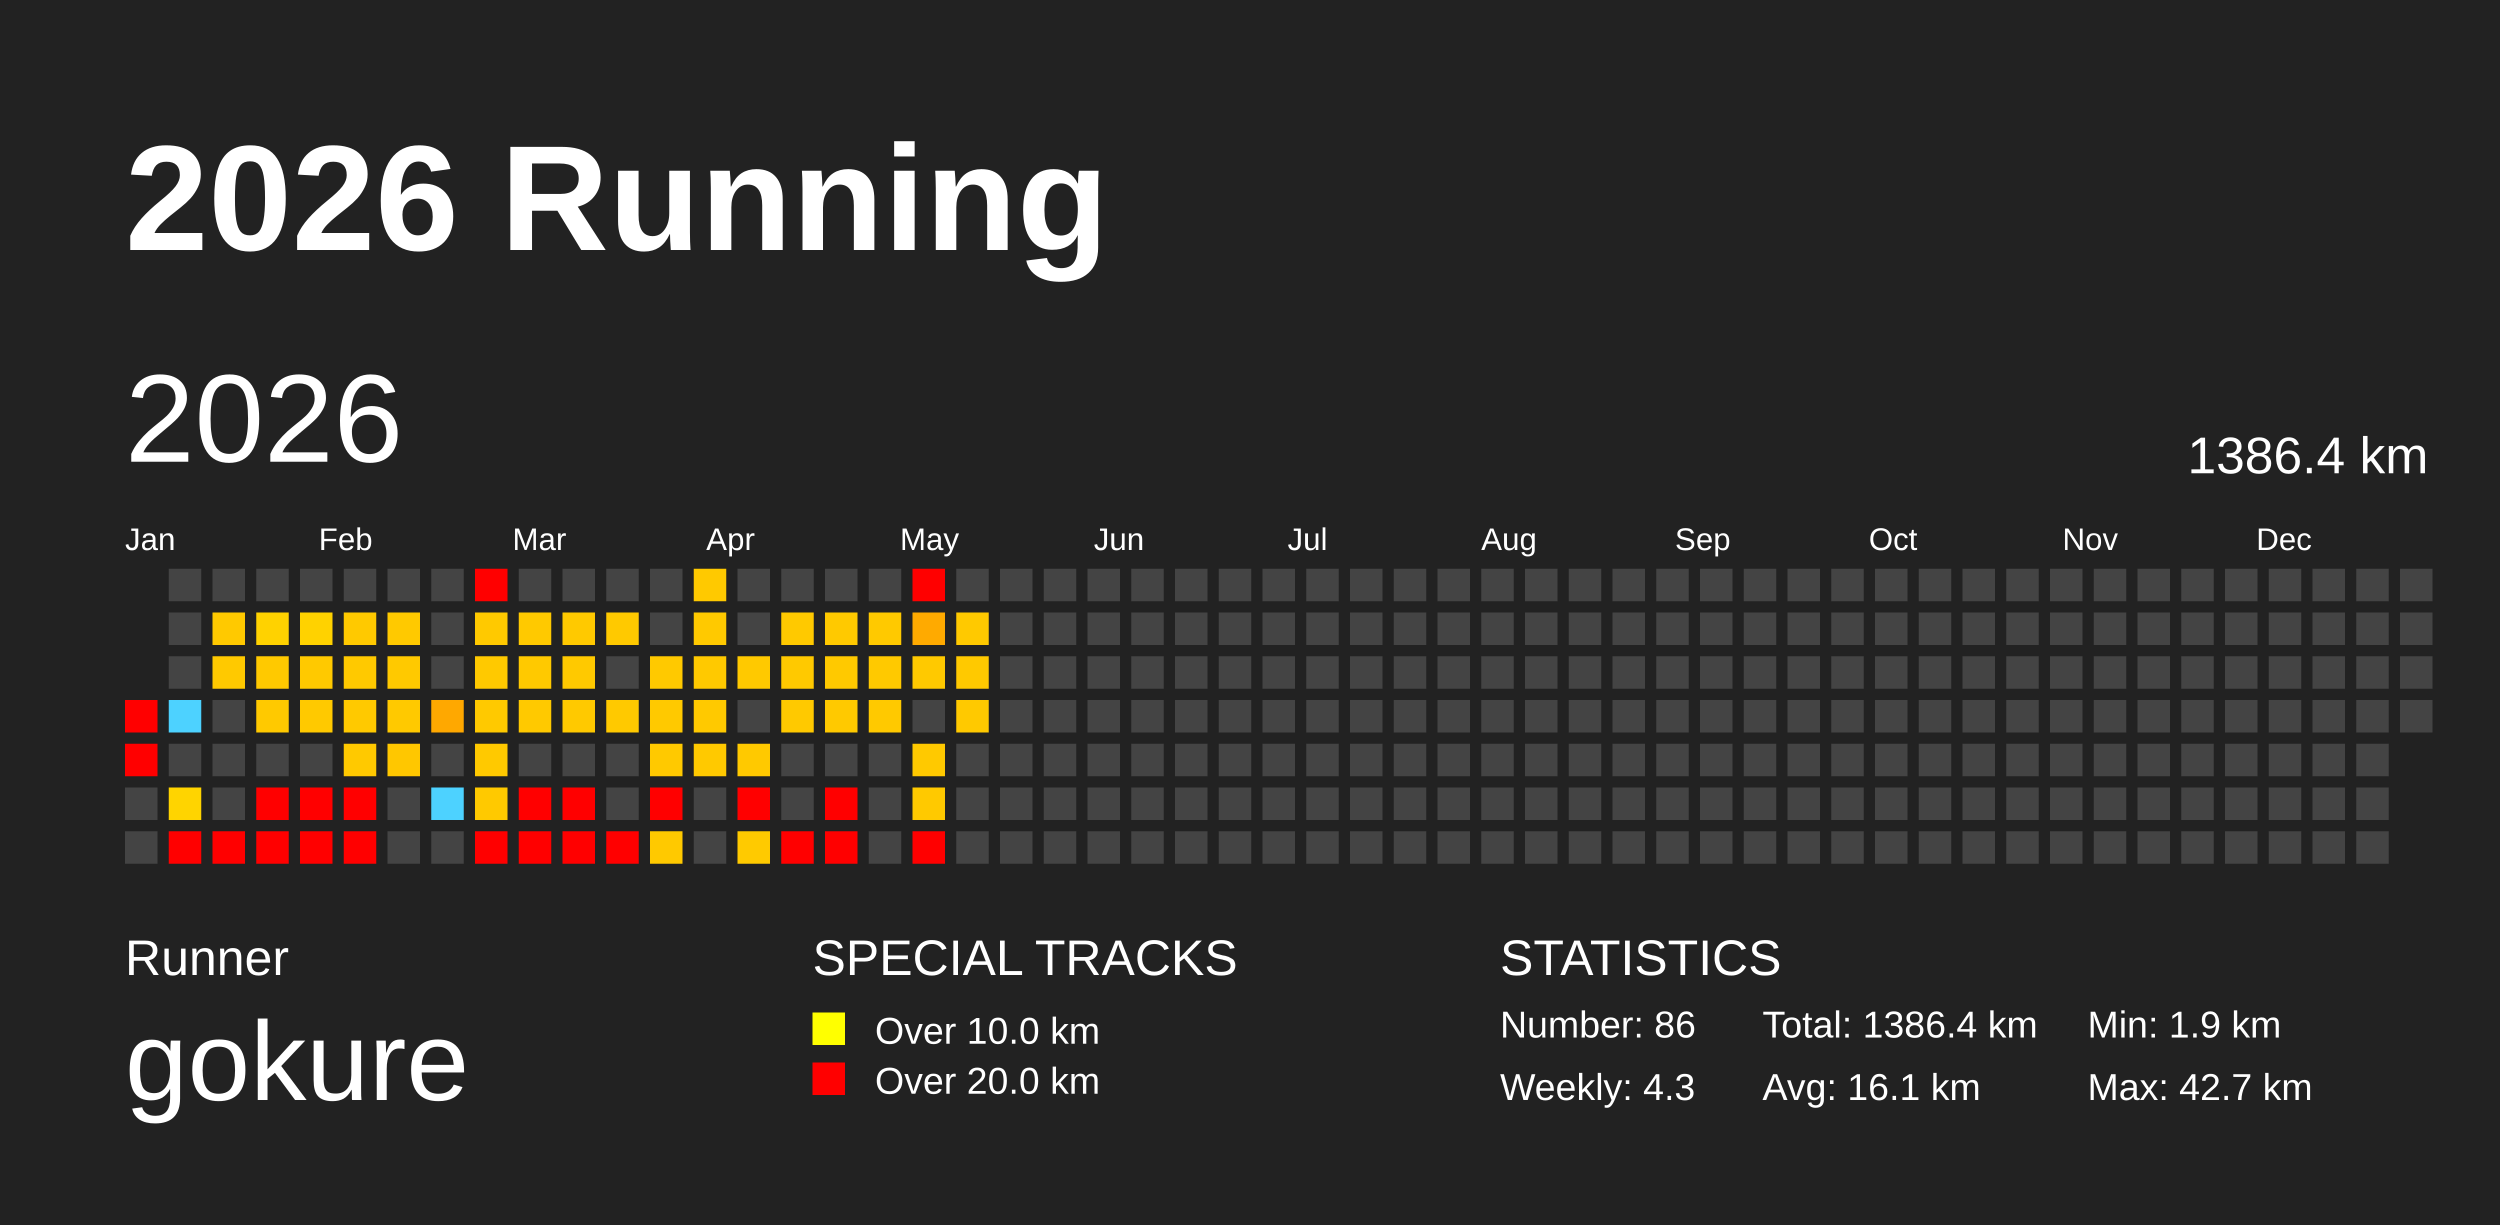
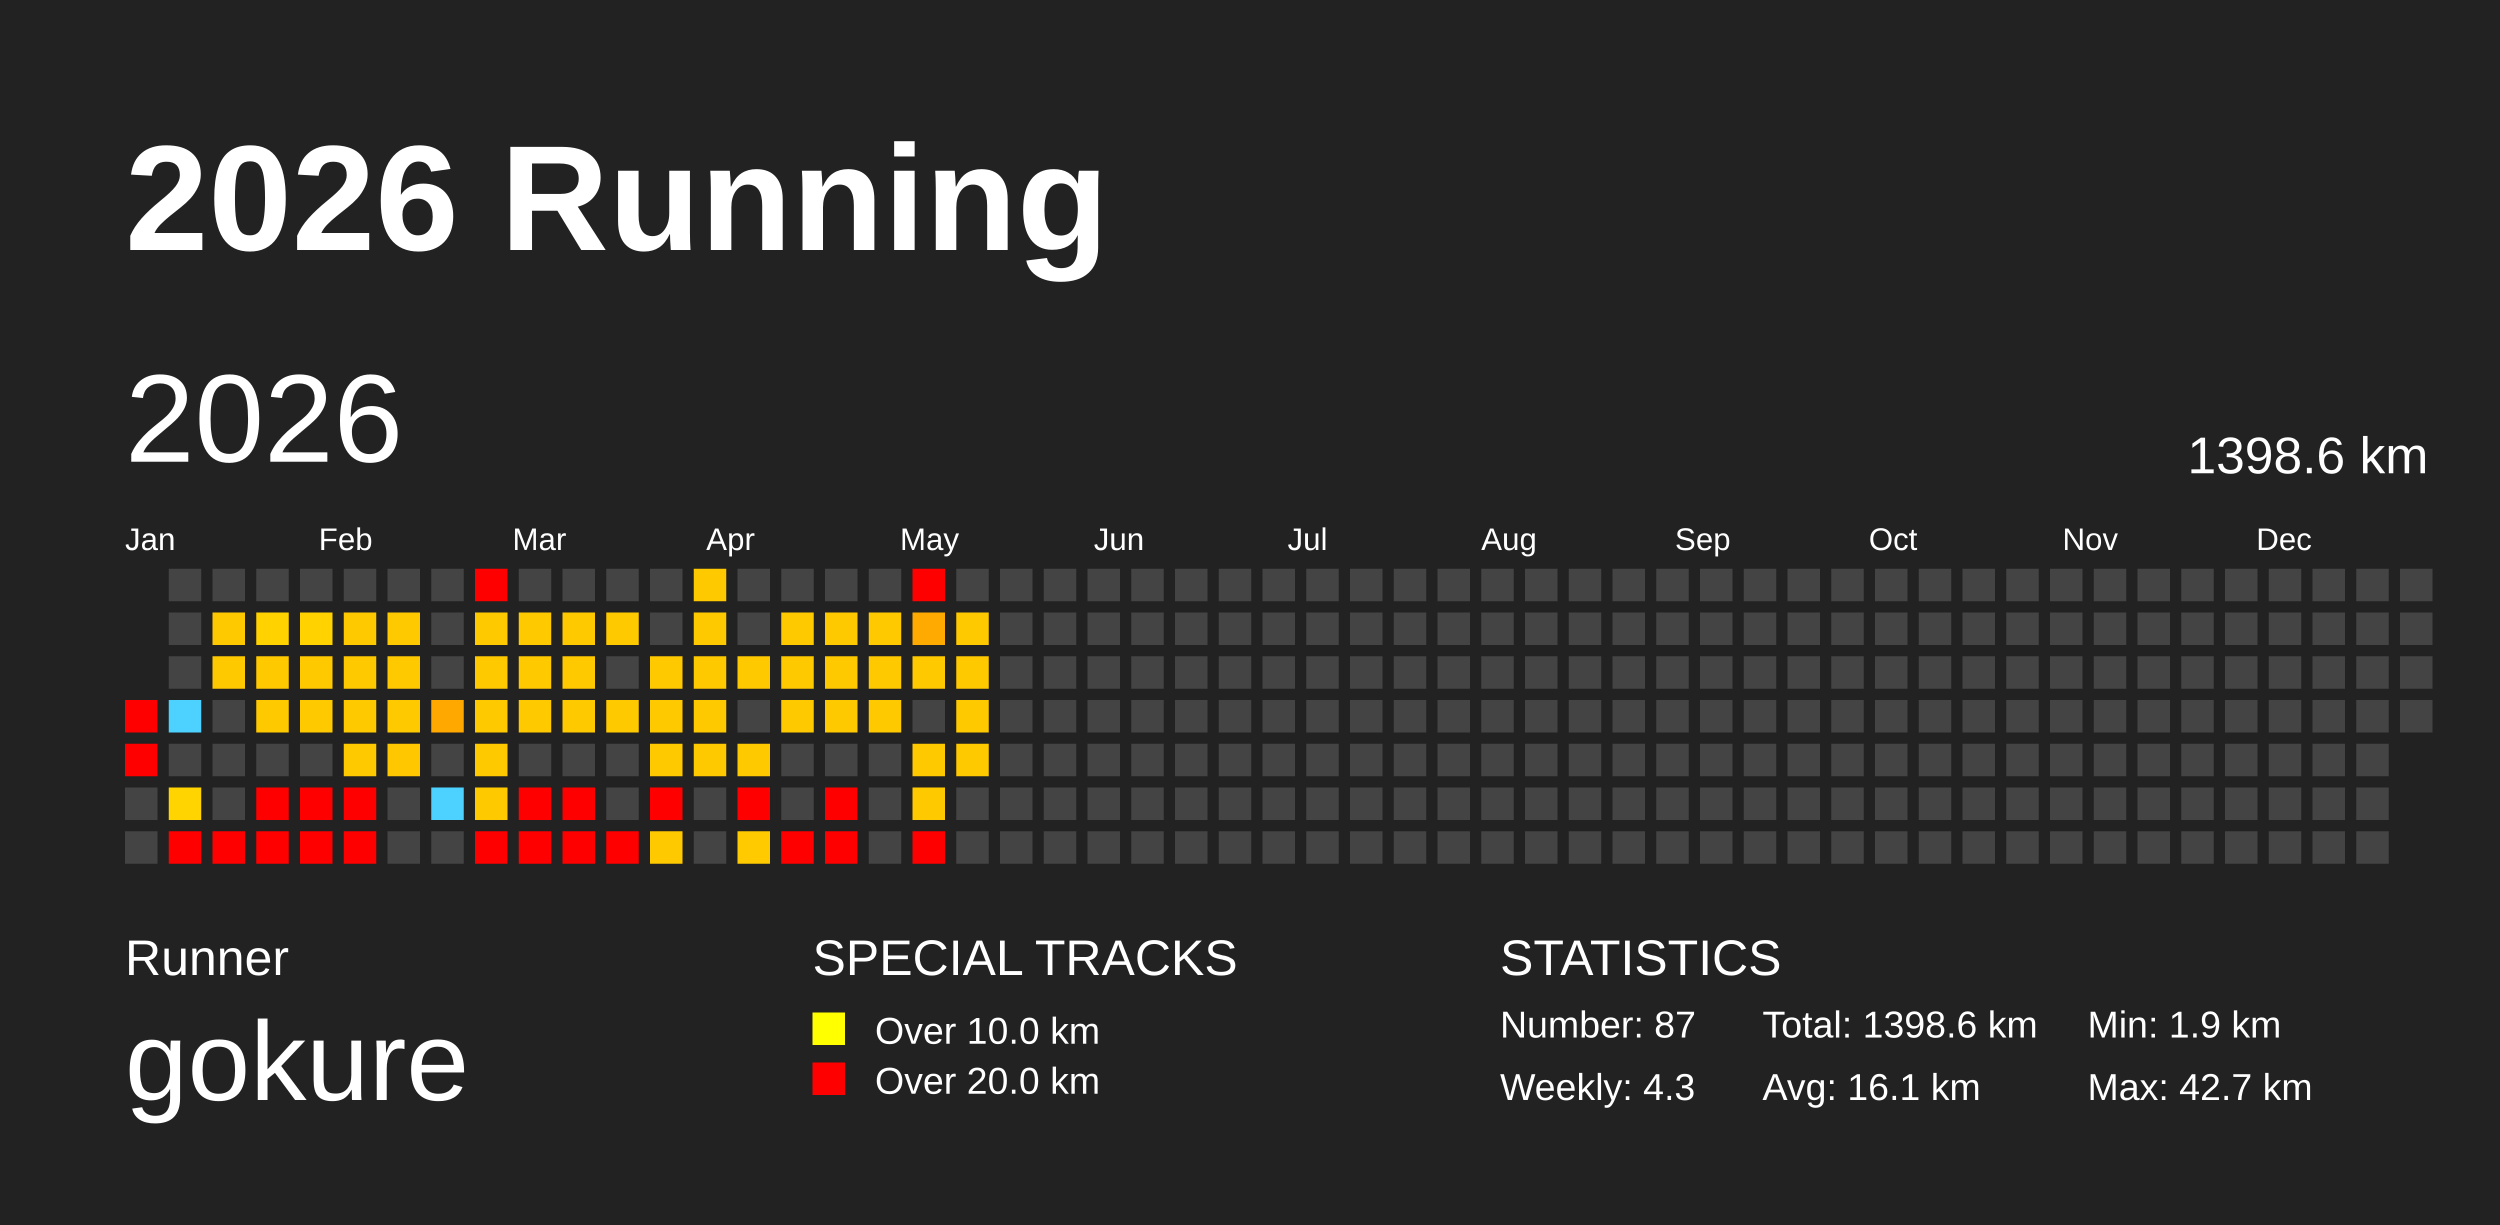
<svg xmlns="http://www.w3.org/2000/svg" baseProfile="full" height="98mm" version="1.1" viewBox="0,0,200,98" width="200mm">
  <defs />
  <rect fill="#222222" height="98" width="200" x="0" y="0" />
  <text fill="#FFFFFF" style="font-size:12px; font-family:Arial; font-weight:bold;" x="10" y="20">2026 Running</text>
  <text fill="#FFFFFF" style="font-size:4px; font-family:Arial" x="10" y="78">Runner</text>
  <text fill="#FFFFFF" style="font-size:9px; font-family:Arial" x="10" y="88">gokure</text>
  <text fill="#FFFFFF" style="font-size:4px; font-family:Arial" x="65" y="78">SPECIAL TRACKS</text>
  <rect fill="yellow" height="2.6" width="2.6" x="65" y="81" />
  <text fill="#FFFFFF" style="font-size:3px; font-family:Arial" x="70" y="83.5">Over 10.0 km</text>
  <rect fill="red" height="2.6" width="2.6" x="65" y="85" />
  <text fill="#FFFFFF" style="font-size:3px; font-family:Arial" x="70" y="87.5">Over 20.0 km</text>
  <text fill="#FFFFFF" style="font-size:4px; font-family:Arial" x="120" y="78">STATISTICS</text>
-   <text fill="#FFFFFF" style="font-size:3px; font-family:Arial" x="120" y="83">Number: 86</text>
+   <text fill="#FFFFFF" style="font-size:3px; font-family:Arial" x="120" y="83">Number: 87</text>
  <text fill="#FFFFFF" style="font-size:3px; font-family:Arial" x="120" y="88">Weekly: 4.3</text>
-   <text fill="#FFFFFF" style="font-size:3px; font-family:Arial" x="141" y="83">Total: 1386.4 km</text>
+   <text fill="#FFFFFF" style="font-size:3px; font-family:Arial" x="141" y="83">Total: 1398.6 km</text>
  <text fill="#FFFFFF" style="font-size:3px; font-family:Arial" x="141" y="88">Avg: 16.1 km</text>
  <text fill="#FFFFFF" style="font-size:3px; font-family:Arial" x="167" y="83">Min: 1.9 km</text>
  <text fill="#FFFFFF" style="font-size:3px; font-family:Arial" x="167" y="88">Max: 42.7 km</text>
  <text dominant-baseline="hanging" fill="#FFFFFF" style="font-size:10.0px; font-family:Arial;" x="10" y="30">2026</text>
-   <text dominant-baseline="hanging" fill="#FFFFFF" style="font-size:4.125px; font-family:Arial;" x="175" y="35">1386.4 km</text>
+   <text dominant-baseline="hanging" fill="#FFFFFF" style="font-size:4.125px; font-family:Arial;" x="175" y="35">1398.6 km</text>
  <text fill="#FFFFFF" style="font-size:2.5px; font-family:Arial" x="10.0" y="44">Jan</text>
  <text fill="#FFFFFF" style="font-size:2.5px; font-family:Arial" x="25.5" y="44">Feb</text>
  <text fill="#FFFFFF" style="font-size:2.5px; font-family:Arial" x="41.0" y="44">Mar</text>
  <text fill="#FFFFFF" style="font-size:2.5px; font-family:Arial" x="56.5" y="44">Apr</text>
  <text fill="#FFFFFF" style="font-size:2.5px; font-family:Arial" x="72.0" y="44">May</text>
  <text fill="#FFFFFF" style="font-size:2.5px; font-family:Arial" x="87.5" y="44">Jun</text>
  <text fill="#FFFFFF" style="font-size:2.5px; font-family:Arial" x="103.0" y="44">Jul</text>
  <text fill="#FFFFFF" style="font-size:2.5px; font-family:Arial" x="118.5" y="44">Aug</text>
  <text fill="#FFFFFF" style="font-size:2.5px; font-family:Arial" x="134.0" y="44">Sep</text>
  <text fill="#FFFFFF" style="font-size:2.5px; font-family:Arial" x="149.5" y="44">Oct</text>
  <text fill="#FFFFFF" style="font-size:2.5px; font-family:Arial" x="165.0" y="44">Nov</text>
  <text fill="#FFFFFF" style="font-size:2.5px; font-family:Arial" x="180.5" y="44">Dec</text>
  <rect fill="red" height="2.6" width="2.6" x="10.0" y="56.0" />
  <rect fill="red" height="2.6" width="2.6" x="10.0" y="59.5" />
  <rect fill="#444444" height="2.6" width="2.6" x="10.0" y="63.0" />
  <rect fill="#444444" height="2.6" width="2.6" x="10.0" y="66.5" />
  <rect fill="#444444" height="2.6" width="2.6" x="13.5" y="45.5" />
  <rect fill="#444444" height="2.6" width="2.6" x="13.5" y="49.0" />
  <rect fill="#444444" height="2.6" width="2.6" x="13.5" y="52.5" />
  <rect fill="#4dd2ff" height="2.6" width="2.6" x="13.5" y="56.0" />
  <rect fill="#444444" height="2.6" width="2.6" x="13.5" y="59.5" />
  <rect fill="#ffd400" height="2.6" width="2.6" x="13.5" y="63.0" />
  <rect fill="red" height="2.6" width="2.6" x="13.5" y="66.5" />
  <rect fill="#444444" height="2.6" width="2.6" x="17.0" y="45.5" />
  <rect fill="#ffc900" height="2.6" width="2.6" x="17.0" y="49.0" />
  <rect fill="#ffc900" height="2.6" width="2.6" x="17.0" y="52.5" />
  <rect fill="#444444" height="2.6" width="2.6" x="17.0" y="56.0" />
  <rect fill="#444444" height="2.6" width="2.6" x="17.0" y="59.5" />
  <rect fill="#444444" height="2.6" width="2.6" x="17.0" y="63.0" />
  <rect fill="red" height="2.6" width="2.6" x="17.0" y="66.5" />
  <rect fill="#444444" height="2.6" width="2.6" x="20.5" y="45.5" />
  <rect fill="#ffd200" height="2.6" width="2.6" x="20.5" y="49.0" />
  <rect fill="#ffc900" height="2.6" width="2.6" x="20.5" y="52.5" />
  <rect fill="#ffc900" height="2.6" width="2.6" x="20.5" y="56.0" />
  <rect fill="#444444" height="2.6" width="2.6" x="20.5" y="59.5" />
  <rect fill="red" height="2.6" width="2.6" x="20.5" y="63.0" />
  <rect fill="red" height="2.6" width="2.6" x="20.5" y="66.5" />
  <rect fill="#444444" height="2.6" width="2.6" x="24.0" y="45.5" />
  <rect fill="#ffd200" height="2.6" width="2.6" x="24.0" y="49.0" />
  <rect fill="#ffc900" height="2.6" width="2.6" x="24.0" y="52.5" />
  <rect fill="#ffc900" height="2.6" width="2.6" x="24.0" y="56.0" />
  <rect fill="#444444" height="2.6" width="2.6" x="24.0" y="59.5" />
  <rect fill="red" height="2.6" width="2.6" x="24.0" y="63.0" />
  <rect fill="red" height="2.6" width="2.6" x="24.0" y="66.5" />
  <rect fill="#444444" height="2.6" width="2.6" x="27.5" y="45.5" />
  <rect fill="#ffc900" height="2.6" width="2.6" x="27.5" y="49.0" />
  <rect fill="#ffc900" height="2.6" width="2.6" x="27.5" y="52.5" />
  <rect fill="#ffc900" height="2.6" width="2.6" x="27.5" y="56.0" />
  <rect fill="#ffc900" height="2.6" width="2.6" x="27.5" y="59.5" />
  <rect fill="red" height="2.6" width="2.6" x="27.5" y="63.0" />
  <rect fill="red" height="2.6" width="2.6" x="27.5" y="66.5" />
  <rect fill="#444444" height="2.6" width="2.6" x="31.0" y="45.5" />
  <rect fill="#ffc900" height="2.6" width="2.6" x="31.0" y="49.0" />
  <rect fill="#ffc900" height="2.6" width="2.6" x="31.0" y="52.5" />
  <rect fill="#ffc900" height="2.6" width="2.6" x="31.0" y="56.0" />
  <rect fill="#ffc700" height="2.6" width="2.6" x="31.0" y="59.5" />
  <rect fill="#444444" height="2.6" width="2.6" x="31.0" y="63.0" />
  <rect fill="#444444" height="2.6" width="2.6" x="31.0" y="66.5" />
  <rect fill="#444444" height="2.6" width="2.6" x="34.5" y="45.5" />
  <rect fill="#444444" height="2.6" width="2.6" x="34.5" y="49.0" />
  <rect fill="#444444" height="2.6" width="2.6" x="34.5" y="52.5" />
  <rect fill="#ffa800" height="2.6" width="2.6" x="34.5" y="56.0" />
  <rect fill="#444444" height="2.6" width="2.6" x="34.5" y="59.5" />
  <rect fill="#4dd2ff" height="2.6" width="2.6" x="34.5" y="63.0" />
  <rect fill="#444444" height="2.6" width="2.6" x="34.5" y="66.5" />
  <rect fill="red" height="2.6" width="2.6" x="38.0" y="45.5" />
  <rect fill="#ffc900" height="2.6" width="2.6" x="38.0" y="49.0" />
  <rect fill="#ffc900" height="2.6" width="2.6" x="38.0" y="52.5" />
  <rect fill="#ffc900" height="2.6" width="2.6" x="38.0" y="56.0" />
  <rect fill="#ffc900" height="2.6" width="2.6" x="38.0" y="59.5" />
  <rect fill="#ffc900" height="2.6" width="2.6" x="38.0" y="63.0" />
  <rect fill="red" height="2.6" width="2.6" x="38.0" y="66.5" />
  <rect fill="#444444" height="2.6" width="2.6" x="41.5" y="45.5" />
  <rect fill="#ffc900" height="2.6" width="2.6" x="41.5" y="49.0" />
  <rect fill="#ffc900" height="2.6" width="2.6" x="41.5" y="52.5" />
  <rect fill="#ffc900" height="2.6" width="2.6" x="41.5" y="56.0" />
  <rect fill="#444444" height="2.6" width="2.6" x="41.5" y="59.5" />
  <rect fill="red" height="2.6" width="2.6" x="41.5" y="63.0" />
  <rect fill="red" height="2.6" width="2.6" x="41.5" y="66.5" />
  <rect fill="#444444" height="2.6" width="2.6" x="45.0" y="45.5" />
  <rect fill="#ffc900" height="2.6" width="2.6" x="45.0" y="49.0" />
  <rect fill="#ffc900" height="2.6" width="2.6" x="45.0" y="52.5" />
  <rect fill="#ffc900" height="2.6" width="2.6" x="45.0" y="56.0" />
  <rect fill="#444444" height="2.6" width="2.6" x="45.0" y="59.5" />
  <rect fill="red" height="2.6" width="2.6" x="45.0" y="63.0" />
  <rect fill="red" height="2.6" width="2.6" x="45.0" y="66.5" />
  <rect fill="#444444" height="2.6" width="2.6" x="48.5" y="45.5" />
  <rect fill="#ffc900" height="2.6" width="2.6" x="48.5" y="49.0" />
  <rect fill="#444444" height="2.6" width="2.6" x="48.5" y="52.5" />
  <rect fill="#ffc900" height="2.6" width="2.6" x="48.5" y="56.0" />
  <rect fill="#444444" height="2.6" width="2.6" x="48.5" y="59.5" />
  <rect fill="#444444" height="2.6" width="2.6" x="48.5" y="63.0" />
  <rect fill="red" height="2.6" width="2.6" x="48.5" y="66.5" />
  <rect fill="#444444" height="2.6" width="2.6" x="52.0" y="45.5" />
  <rect fill="#444444" height="2.6" width="2.6" x="52.0" y="49.0" />
  <rect fill="#ffc900" height="2.6" width="2.6" x="52.0" y="52.5" />
  <rect fill="#ffc900" height="2.6" width="2.6" x="52.0" y="56.0" />
  <rect fill="#ffc900" height="2.6" width="2.6" x="52.0" y="59.5" />
  <rect fill="red" height="2.6" width="2.6" x="52.0" y="63.0" />
  <rect fill="#ffc900" height="2.6" width="2.6" x="52.0" y="66.5" />
  <rect fill="#ffc900" height="2.6" width="2.6" x="55.5" y="45.5" />
  <rect fill="#ffc900" height="2.6" width="2.6" x="55.5" y="49.0" />
  <rect fill="#ffc900" height="2.6" width="2.6" x="55.5" y="52.5" />
  <rect fill="#ffc900" height="2.6" width="2.6" x="55.5" y="56.0" />
  <rect fill="#ffc900" height="2.6" width="2.6" x="55.5" y="59.5" />
  <rect fill="#444444" height="2.6" width="2.6" x="55.5" y="63.0" />
  <rect fill="#444444" height="2.6" width="2.6" x="55.5" y="66.5" />
  <rect fill="#444444" height="2.6" width="2.6" x="59.0" y="45.5" />
  <rect fill="#444444" height="2.6" width="2.6" x="59.0" y="49.0" />
  <rect fill="#ffc900" height="2.6" width="2.6" x="59.0" y="52.5" />
  <rect fill="#444444" height="2.6" width="2.6" x="59.0" y="56.0" />
  <rect fill="#ffc900" height="2.6" width="2.6" x="59.0" y="59.5" />
  <rect fill="red" height="2.6" width="2.6" x="59.0" y="63.0" />
  <rect fill="#ffca00" height="2.6" width="2.6" x="59.0" y="66.5" />
  <rect fill="#444444" height="2.6" width="2.6" x="62.5" y="45.5" />
  <rect fill="#ffc900" height="2.6" width="2.6" x="62.5" y="49.0" />
  <rect fill="#ffc900" height="2.6" width="2.6" x="62.5" y="52.5" />
  <rect fill="#ffc900" height="2.6" width="2.6" x="62.5" y="56.0" />
  <rect fill="#444444" height="2.6" width="2.6" x="62.5" y="59.5" />
  <rect fill="#444444" height="2.6" width="2.6" x="62.5" y="63.0" />
  <rect fill="red" height="2.6" width="2.6" x="62.5" y="66.5" />
  <rect fill="#444444" height="2.6" width="2.6" x="66.0" y="45.5" />
  <rect fill="#ffc900" height="2.6" width="2.6" x="66.0" y="49.0" />
  <rect fill="#ffc900" height="2.6" width="2.6" x="66.0" y="52.5" />
  <rect fill="#ffc900" height="2.6" width="2.6" x="66.0" y="56.0" />
  <rect fill="#444444" height="2.6" width="2.6" x="66.0" y="59.5" />
  <rect fill="red" height="2.6" width="2.6" x="66.0" y="63.0" />
  <rect fill="red" height="2.6" width="2.6" x="66.0" y="66.5" />
  <rect fill="#444444" height="2.6" width="2.6" x="69.5" y="45.5" />
  <rect fill="#ffc900" height="2.6" width="2.6" x="69.5" y="49.0" />
  <rect fill="#ffc900" height="2.6" width="2.6" x="69.5" y="52.5" />
  <rect fill="#ffc900" height="2.6" width="2.6" x="69.5" y="56.0" />
  <rect fill="#444444" height="2.6" width="2.6" x="69.5" y="59.5" />
  <rect fill="#444444" height="2.6" width="2.6" x="69.5" y="63.0" />
  <rect fill="#444444" height="2.6" width="2.6" x="69.5" y="66.5" />
  <rect fill="red" height="2.6" width="2.6" x="73.0" y="45.5" />
  <rect fill="#ffaa00" height="2.6" width="2.6" x="73.0" y="49.0" />
  <rect fill="#ffc900" height="2.6" width="2.6" x="73.0" y="52.5" />
  <rect fill="#444444" height="2.6" width="2.6" x="73.0" y="56.0" />
  <rect fill="#ffc900" height="2.6" width="2.6" x="73.0" y="59.5" />
  <rect fill="#ffc900" height="2.6" width="2.6" x="73.0" y="63.0" />
  <rect fill="red" height="2.6" width="2.6" x="73.0" y="66.5" />
  <rect fill="#444444" height="2.6" width="2.6" x="76.5" y="45.5" />
  <rect fill="#ffc900" height="2.6" width="2.6" x="76.5" y="49.0" />
  <rect fill="#ffc900" height="2.6" width="2.6" x="76.5" y="52.5" />
  <rect fill="#ffc900" height="2.6" width="2.6" x="76.5" y="56.0" />
-   <rect fill="#444444" height="2.6" width="2.6" x="76.5" y="59.5" />
+   <rect fill="#ffc900" height="2.6" width="2.6" x="76.5" y="59.5" />
  <rect fill="#444444" height="2.6" width="2.6" x="76.5" y="63.0" />
  <rect fill="#444444" height="2.6" width="2.6" x="76.5" y="66.5" />
  <rect fill="#444444" height="2.6" width="2.6" x="80.0" y="45.5" />
  <rect fill="#444444" height="2.6" width="2.6" x="80.0" y="49.0" />
  <rect fill="#444444" height="2.6" width="2.6" x="80.0" y="52.5" />
  <rect fill="#444444" height="2.6" width="2.6" x="80.0" y="56.0" />
  <rect fill="#444444" height="2.6" width="2.6" x="80.0" y="59.5" />
  <rect fill="#444444" height="2.6" width="2.6" x="80.0" y="63.0" />
  <rect fill="#444444" height="2.6" width="2.6" x="80.0" y="66.5" />
  <rect fill="#444444" height="2.6" width="2.6" x="83.5" y="45.5" />
  <rect fill="#444444" height="2.6" width="2.6" x="83.5" y="49.0" />
  <rect fill="#444444" height="2.6" width="2.6" x="83.5" y="52.5" />
  <rect fill="#444444" height="2.6" width="2.6" x="83.5" y="56.0" />
  <rect fill="#444444" height="2.6" width="2.6" x="83.5" y="59.5" />
  <rect fill="#444444" height="2.6" width="2.6" x="83.5" y="63.0" />
  <rect fill="#444444" height="2.6" width="2.6" x="83.5" y="66.5" />
  <rect fill="#444444" height="2.6" width="2.6" x="87.0" y="45.5" />
  <rect fill="#444444" height="2.6" width="2.6" x="87.0" y="49.0" />
  <rect fill="#444444" height="2.6" width="2.6" x="87.0" y="52.5" />
  <rect fill="#444444" height="2.6" width="2.6" x="87.0" y="56.0" />
  <rect fill="#444444" height="2.6" width="2.6" x="87.0" y="59.5" />
  <rect fill="#444444" height="2.6" width="2.6" x="87.0" y="63.0" />
  <rect fill="#444444" height="2.6" width="2.6" x="87.0" y="66.5" />
  <rect fill="#444444" height="2.6" width="2.6" x="90.5" y="45.5" />
  <rect fill="#444444" height="2.6" width="2.6" x="90.5" y="49.0" />
  <rect fill="#444444" height="2.6" width="2.6" x="90.5" y="52.5" />
  <rect fill="#444444" height="2.6" width="2.6" x="90.5" y="56.0" />
  <rect fill="#444444" height="2.6" width="2.6" x="90.5" y="59.5" />
  <rect fill="#444444" height="2.6" width="2.6" x="90.5" y="63.0" />
  <rect fill="#444444" height="2.6" width="2.6" x="90.5" y="66.5" />
  <rect fill="#444444" height="2.6" width="2.6" x="94.0" y="45.5" />
  <rect fill="#444444" height="2.6" width="2.6" x="94.0" y="49.0" />
  <rect fill="#444444" height="2.6" width="2.6" x="94.0" y="52.5" />
  <rect fill="#444444" height="2.6" width="2.6" x="94.0" y="56.0" />
  <rect fill="#444444" height="2.6" width="2.6" x="94.0" y="59.5" />
  <rect fill="#444444" height="2.6" width="2.6" x="94.0" y="63.0" />
  <rect fill="#444444" height="2.6" width="2.6" x="94.0" y="66.5" />
  <rect fill="#444444" height="2.6" width="2.6" x="97.5" y="45.5" />
  <rect fill="#444444" height="2.6" width="2.6" x="97.5" y="49.0" />
  <rect fill="#444444" height="2.6" width="2.6" x="97.5" y="52.5" />
  <rect fill="#444444" height="2.6" width="2.6" x="97.5" y="56.0" />
  <rect fill="#444444" height="2.6" width="2.6" x="97.5" y="59.5" />
  <rect fill="#444444" height="2.6" width="2.6" x="97.5" y="63.0" />
  <rect fill="#444444" height="2.6" width="2.6" x="97.5" y="66.5" />
  <rect fill="#444444" height="2.6" width="2.6" x="101.0" y="45.5" />
  <rect fill="#444444" height="2.6" width="2.6" x="101.0" y="49.0" />
  <rect fill="#444444" height="2.6" width="2.6" x="101.0" y="52.5" />
  <rect fill="#444444" height="2.6" width="2.6" x="101.0" y="56.0" />
  <rect fill="#444444" height="2.6" width="2.6" x="101.0" y="59.5" />
  <rect fill="#444444" height="2.6" width="2.6" x="101.0" y="63.0" />
  <rect fill="#444444" height="2.6" width="2.6" x="101.0" y="66.5" />
  <rect fill="#444444" height="2.6" width="2.6" x="104.5" y="45.5" />
  <rect fill="#444444" height="2.6" width="2.6" x="104.5" y="49.0" />
  <rect fill="#444444" height="2.6" width="2.6" x="104.5" y="52.5" />
  <rect fill="#444444" height="2.6" width="2.6" x="104.5" y="56.0" />
  <rect fill="#444444" height="2.6" width="2.6" x="104.5" y="59.5" />
  <rect fill="#444444" height="2.6" width="2.6" x="104.5" y="63.0" />
  <rect fill="#444444" height="2.6" width="2.6" x="104.5" y="66.5" />
  <rect fill="#444444" height="2.6" width="2.6" x="108.0" y="45.5" />
  <rect fill="#444444" height="2.6" width="2.6" x="108.0" y="49.0" />
  <rect fill="#444444" height="2.6" width="2.6" x="108.0" y="52.5" />
  <rect fill="#444444" height="2.6" width="2.6" x="108.0" y="56.0" />
  <rect fill="#444444" height="2.6" width="2.6" x="108.0" y="59.5" />
  <rect fill="#444444" height="2.6" width="2.6" x="108.0" y="63.0" />
  <rect fill="#444444" height="2.6" width="2.6" x="108.0" y="66.5" />
  <rect fill="#444444" height="2.6" width="2.6" x="111.5" y="45.5" />
  <rect fill="#444444" height="2.6" width="2.6" x="111.5" y="49.0" />
  <rect fill="#444444" height="2.6" width="2.6" x="111.5" y="52.5" />
  <rect fill="#444444" height="2.6" width="2.6" x="111.5" y="56.0" />
  <rect fill="#444444" height="2.6" width="2.6" x="111.5" y="59.5" />
  <rect fill="#444444" height="2.6" width="2.6" x="111.5" y="63.0" />
  <rect fill="#444444" height="2.6" width="2.6" x="111.5" y="66.5" />
  <rect fill="#444444" height="2.6" width="2.6" x="115.0" y="45.5" />
  <rect fill="#444444" height="2.6" width="2.6" x="115.0" y="49.0" />
  <rect fill="#444444" height="2.6" width="2.6" x="115.0" y="52.5" />
  <rect fill="#444444" height="2.6" width="2.6" x="115.0" y="56.0" />
  <rect fill="#444444" height="2.6" width="2.6" x="115.0" y="59.5" />
  <rect fill="#444444" height="2.6" width="2.6" x="115.0" y="63.0" />
  <rect fill="#444444" height="2.6" width="2.6" x="115.0" y="66.5" />
  <rect fill="#444444" height="2.6" width="2.6" x="118.5" y="45.5" />
  <rect fill="#444444" height="2.6" width="2.6" x="118.5" y="49.0" />
  <rect fill="#444444" height="2.6" width="2.6" x="118.5" y="52.5" />
  <rect fill="#444444" height="2.6" width="2.6" x="118.5" y="56.0" />
  <rect fill="#444444" height="2.6" width="2.6" x="118.5" y="59.5" />
  <rect fill="#444444" height="2.6" width="2.6" x="118.5" y="63.0" />
  <rect fill="#444444" height="2.6" width="2.6" x="118.5" y="66.5" />
  <rect fill="#444444" height="2.6" width="2.6" x="122.0" y="45.5" />
  <rect fill="#444444" height="2.6" width="2.6" x="122.0" y="49.0" />
  <rect fill="#444444" height="2.6" width="2.6" x="122.0" y="52.5" />
  <rect fill="#444444" height="2.6" width="2.6" x="122.0" y="56.0" />
  <rect fill="#444444" height="2.6" width="2.6" x="122.0" y="59.5" />
  <rect fill="#444444" height="2.6" width="2.6" x="122.0" y="63.0" />
  <rect fill="#444444" height="2.6" width="2.6" x="122.0" y="66.5" />
  <rect fill="#444444" height="2.6" width="2.6" x="125.5" y="45.5" />
  <rect fill="#444444" height="2.6" width="2.6" x="125.5" y="49.0" />
  <rect fill="#444444" height="2.6" width="2.6" x="125.5" y="52.5" />
  <rect fill="#444444" height="2.6" width="2.6" x="125.5" y="56.0" />
  <rect fill="#444444" height="2.6" width="2.6" x="125.5" y="59.5" />
  <rect fill="#444444" height="2.6" width="2.6" x="125.5" y="63.0" />
  <rect fill="#444444" height="2.6" width="2.6" x="125.5" y="66.5" />
  <rect fill="#444444" height="2.6" width="2.6" x="129.0" y="45.5" />
  <rect fill="#444444" height="2.6" width="2.6" x="129.0" y="49.0" />
  <rect fill="#444444" height="2.6" width="2.6" x="129.0" y="52.5" />
  <rect fill="#444444" height="2.6" width="2.6" x="129.0" y="56.0" />
  <rect fill="#444444" height="2.6" width="2.6" x="129.0" y="59.5" />
  <rect fill="#444444" height="2.6" width="2.6" x="129.0" y="63.0" />
  <rect fill="#444444" height="2.6" width="2.6" x="129.0" y="66.5" />
  <rect fill="#444444" height="2.6" width="2.6" x="132.5" y="45.5" />
  <rect fill="#444444" height="2.6" width="2.6" x="132.5" y="49.0" />
  <rect fill="#444444" height="2.6" width="2.6" x="132.5" y="52.5" />
  <rect fill="#444444" height="2.6" width="2.6" x="132.5" y="56.0" />
  <rect fill="#444444" height="2.6" width="2.6" x="132.5" y="59.5" />
  <rect fill="#444444" height="2.6" width="2.6" x="132.5" y="63.0" />
  <rect fill="#444444" height="2.6" width="2.6" x="132.5" y="66.5" />
  <rect fill="#444444" height="2.6" width="2.6" x="136.0" y="45.5" />
  <rect fill="#444444" height="2.6" width="2.6" x="136.0" y="49.0" />
  <rect fill="#444444" height="2.6" width="2.6" x="136.0" y="52.5" />
  <rect fill="#444444" height="2.6" width="2.6" x="136.0" y="56.0" />
  <rect fill="#444444" height="2.6" width="2.6" x="136.0" y="59.5" />
  <rect fill="#444444" height="2.6" width="2.6" x="136.0" y="63.0" />
  <rect fill="#444444" height="2.6" width="2.6" x="136.0" y="66.5" />
  <rect fill="#444444" height="2.6" width="2.6" x="139.5" y="45.5" />
  <rect fill="#444444" height="2.6" width="2.6" x="139.5" y="49.0" />
  <rect fill="#444444" height="2.6" width="2.6" x="139.5" y="52.5" />
  <rect fill="#444444" height="2.6" width="2.6" x="139.5" y="56.0" />
  <rect fill="#444444" height="2.6" width="2.6" x="139.5" y="59.5" />
  <rect fill="#444444" height="2.6" width="2.6" x="139.5" y="63.0" />
  <rect fill="#444444" height="2.6" width="2.6" x="139.5" y="66.5" />
  <rect fill="#444444" height="2.6" width="2.6" x="143.0" y="45.5" />
  <rect fill="#444444" height="2.6" width="2.6" x="143.0" y="49.0" />
  <rect fill="#444444" height="2.6" width="2.6" x="143.0" y="52.5" />
  <rect fill="#444444" height="2.6" width="2.6" x="143.0" y="56.0" />
  <rect fill="#444444" height="2.6" width="2.6" x="143.0" y="59.5" />
  <rect fill="#444444" height="2.6" width="2.6" x="143.0" y="63.0" />
  <rect fill="#444444" height="2.6" width="2.6" x="143.0" y="66.5" />
  <rect fill="#444444" height="2.6" width="2.6" x="146.5" y="45.5" />
  <rect fill="#444444" height="2.6" width="2.6" x="146.5" y="49.0" />
  <rect fill="#444444" height="2.6" width="2.6" x="146.5" y="52.5" />
  <rect fill="#444444" height="2.6" width="2.6" x="146.5" y="56.0" />
  <rect fill="#444444" height="2.6" width="2.6" x="146.5" y="59.5" />
  <rect fill="#444444" height="2.6" width="2.6" x="146.5" y="63.0" />
  <rect fill="#444444" height="2.6" width="2.6" x="146.5" y="66.5" />
  <rect fill="#444444" height="2.6" width="2.6" x="150.0" y="45.5" />
  <rect fill="#444444" height="2.6" width="2.6" x="150.0" y="49.0" />
  <rect fill="#444444" height="2.6" width="2.6" x="150.0" y="52.5" />
  <rect fill="#444444" height="2.6" width="2.6" x="150.0" y="56.0" />
  <rect fill="#444444" height="2.6" width="2.6" x="150.0" y="59.5" />
  <rect fill="#444444" height="2.6" width="2.6" x="150.0" y="63.0" />
  <rect fill="#444444" height="2.6" width="2.6" x="150.0" y="66.5" />
  <rect fill="#444444" height="2.6" width="2.6" x="153.5" y="45.5" />
  <rect fill="#444444" height="2.6" width="2.6" x="153.5" y="49.0" />
  <rect fill="#444444" height="2.6" width="2.6" x="153.5" y="52.5" />
  <rect fill="#444444" height="2.6" width="2.6" x="153.5" y="56.0" />
  <rect fill="#444444" height="2.6" width="2.6" x="153.5" y="59.5" />
  <rect fill="#444444" height="2.6" width="2.6" x="153.5" y="63.0" />
  <rect fill="#444444" height="2.6" width="2.6" x="153.5" y="66.5" />
  <rect fill="#444444" height="2.6" width="2.6" x="157.0" y="45.5" />
  <rect fill="#444444" height="2.6" width="2.6" x="157.0" y="49.0" />
  <rect fill="#444444" height="2.6" width="2.6" x="157.0" y="52.5" />
  <rect fill="#444444" height="2.6" width="2.6" x="157.0" y="56.0" />
  <rect fill="#444444" height="2.6" width="2.6" x="157.0" y="59.5" />
  <rect fill="#444444" height="2.6" width="2.6" x="157.0" y="63.0" />
  <rect fill="#444444" height="2.6" width="2.6" x="157.0" y="66.5" />
  <rect fill="#444444" height="2.6" width="2.6" x="160.5" y="45.5" />
  <rect fill="#444444" height="2.6" width="2.6" x="160.5" y="49.0" />
  <rect fill="#444444" height="2.6" width="2.6" x="160.5" y="52.5" />
  <rect fill="#444444" height="2.6" width="2.6" x="160.5" y="56.0" />
  <rect fill="#444444" height="2.6" width="2.6" x="160.5" y="59.5" />
  <rect fill="#444444" height="2.6" width="2.6" x="160.5" y="63.0" />
  <rect fill="#444444" height="2.6" width="2.6" x="160.5" y="66.5" />
  <rect fill="#444444" height="2.6" width="2.6" x="164.0" y="45.5" />
  <rect fill="#444444" height="2.6" width="2.6" x="164.0" y="49.0" />
  <rect fill="#444444" height="2.6" width="2.6" x="164.0" y="52.5" />
  <rect fill="#444444" height="2.6" width="2.6" x="164.0" y="56.0" />
  <rect fill="#444444" height="2.6" width="2.6" x="164.0" y="59.5" />
  <rect fill="#444444" height="2.6" width="2.6" x="164.0" y="63.0" />
  <rect fill="#444444" height="2.6" width="2.6" x="164.0" y="66.5" />
  <rect fill="#444444" height="2.6" width="2.6" x="167.5" y="45.5" />
  <rect fill="#444444" height="2.6" width="2.6" x="167.5" y="49.0" />
  <rect fill="#444444" height="2.6" width="2.6" x="167.5" y="52.5" />
  <rect fill="#444444" height="2.6" width="2.6" x="167.5" y="56.0" />
  <rect fill="#444444" height="2.6" width="2.6" x="167.5" y="59.5" />
  <rect fill="#444444" height="2.6" width="2.6" x="167.5" y="63.0" />
  <rect fill="#444444" height="2.6" width="2.6" x="167.5" y="66.5" />
  <rect fill="#444444" height="2.6" width="2.6" x="171.0" y="45.5" />
  <rect fill="#444444" height="2.6" width="2.6" x="171.0" y="49.0" />
  <rect fill="#444444" height="2.6" width="2.6" x="171.0" y="52.5" />
  <rect fill="#444444" height="2.6" width="2.6" x="171.0" y="56.0" />
  <rect fill="#444444" height="2.6" width="2.6" x="171.0" y="59.5" />
  <rect fill="#444444" height="2.6" width="2.6" x="171.0" y="63.0" />
  <rect fill="#444444" height="2.6" width="2.6" x="171.0" y="66.5" />
  <rect fill="#444444" height="2.6" width="2.6" x="174.5" y="45.5" />
  <rect fill="#444444" height="2.6" width="2.6" x="174.5" y="49.0" />
  <rect fill="#444444" height="2.6" width="2.6" x="174.5" y="52.5" />
  <rect fill="#444444" height="2.6" width="2.6" x="174.5" y="56.0" />
  <rect fill="#444444" height="2.6" width="2.6" x="174.5" y="59.5" />
  <rect fill="#444444" height="2.6" width="2.6" x="174.5" y="63.0" />
  <rect fill="#444444" height="2.6" width="2.6" x="174.5" y="66.5" />
  <rect fill="#444444" height="2.6" width="2.6" x="178.0" y="45.5" />
  <rect fill="#444444" height="2.6" width="2.6" x="178.0" y="49.0" />
  <rect fill="#444444" height="2.6" width="2.6" x="178.0" y="52.5" />
  <rect fill="#444444" height="2.6" width="2.6" x="178.0" y="56.0" />
  <rect fill="#444444" height="2.6" width="2.6" x="178.0" y="59.5" />
  <rect fill="#444444" height="2.6" width="2.6" x="178.0" y="63.0" />
  <rect fill="#444444" height="2.6" width="2.6" x="178.0" y="66.5" />
  <rect fill="#444444" height="2.6" width="2.6" x="181.5" y="45.5" />
  <rect fill="#444444" height="2.6" width="2.6" x="181.5" y="49.0" />
  <rect fill="#444444" height="2.6" width="2.6" x="181.5" y="52.5" />
  <rect fill="#444444" height="2.6" width="2.6" x="181.5" y="56.0" />
  <rect fill="#444444" height="2.6" width="2.6" x="181.5" y="59.5" />
  <rect fill="#444444" height="2.6" width="2.6" x="181.5" y="63.0" />
  <rect fill="#444444" height="2.6" width="2.6" x="181.5" y="66.5" />
  <rect fill="#444444" height="2.6" width="2.6" x="185.0" y="45.5" />
  <rect fill="#444444" height="2.6" width="2.6" x="185.0" y="49.0" />
  <rect fill="#444444" height="2.6" width="2.6" x="185.0" y="52.5" />
  <rect fill="#444444" height="2.6" width="2.6" x="185.0" y="56.0" />
  <rect fill="#444444" height="2.6" width="2.6" x="185.0" y="59.5" />
  <rect fill="#444444" height="2.6" width="2.6" x="185.0" y="63.0" />
  <rect fill="#444444" height="2.6" width="2.6" x="185.0" y="66.5" />
  <rect fill="#444444" height="2.6" width="2.6" x="188.5" y="45.5" />
  <rect fill="#444444" height="2.6" width="2.6" x="188.5" y="49.0" />
  <rect fill="#444444" height="2.6" width="2.6" x="188.5" y="52.5" />
  <rect fill="#444444" height="2.6" width="2.6" x="188.5" y="56.0" />
  <rect fill="#444444" height="2.6" width="2.6" x="188.5" y="59.5" />
  <rect fill="#444444" height="2.6" width="2.6" x="188.5" y="63.0" />
  <rect fill="#444444" height="2.6" width="2.6" x="188.5" y="66.5" />
  <rect fill="#444444" height="2.6" width="2.6" x="192.0" y="45.5" />
  <rect fill="#444444" height="2.6" width="2.6" x="192.0" y="49.0" />
  <rect fill="#444444" height="2.6" width="2.6" x="192.0" y="52.5" />
  <rect fill="#444444" height="2.6" width="2.6" x="192.0" y="56.0" />
</svg>
